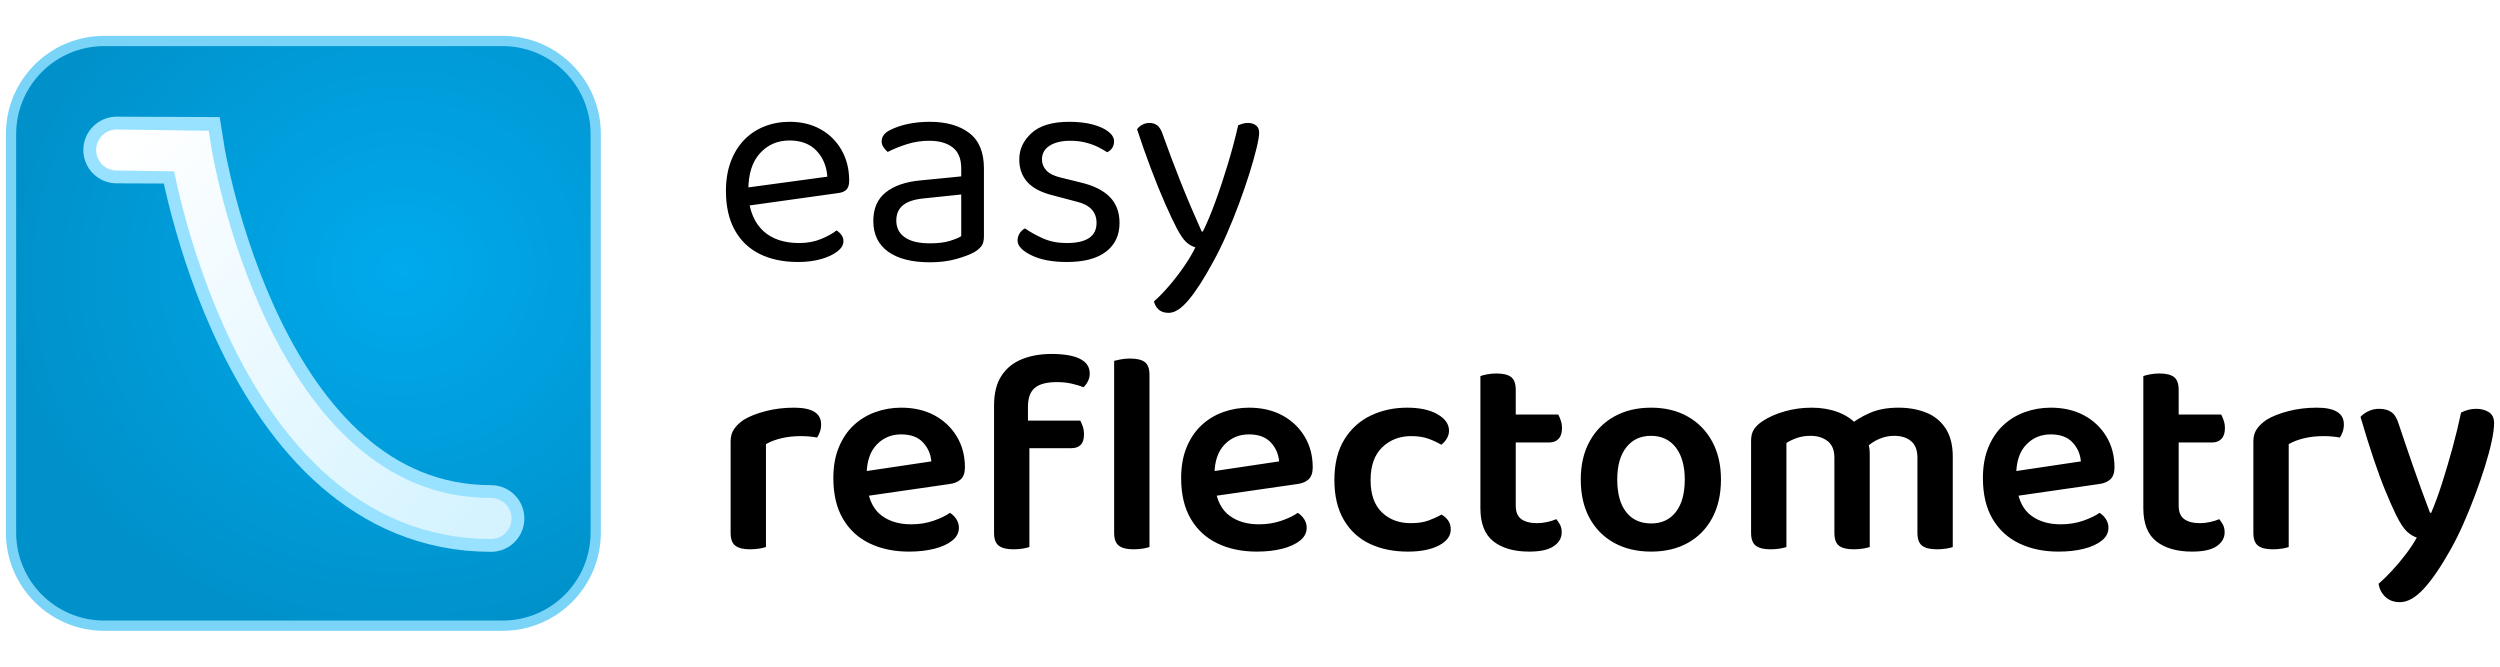
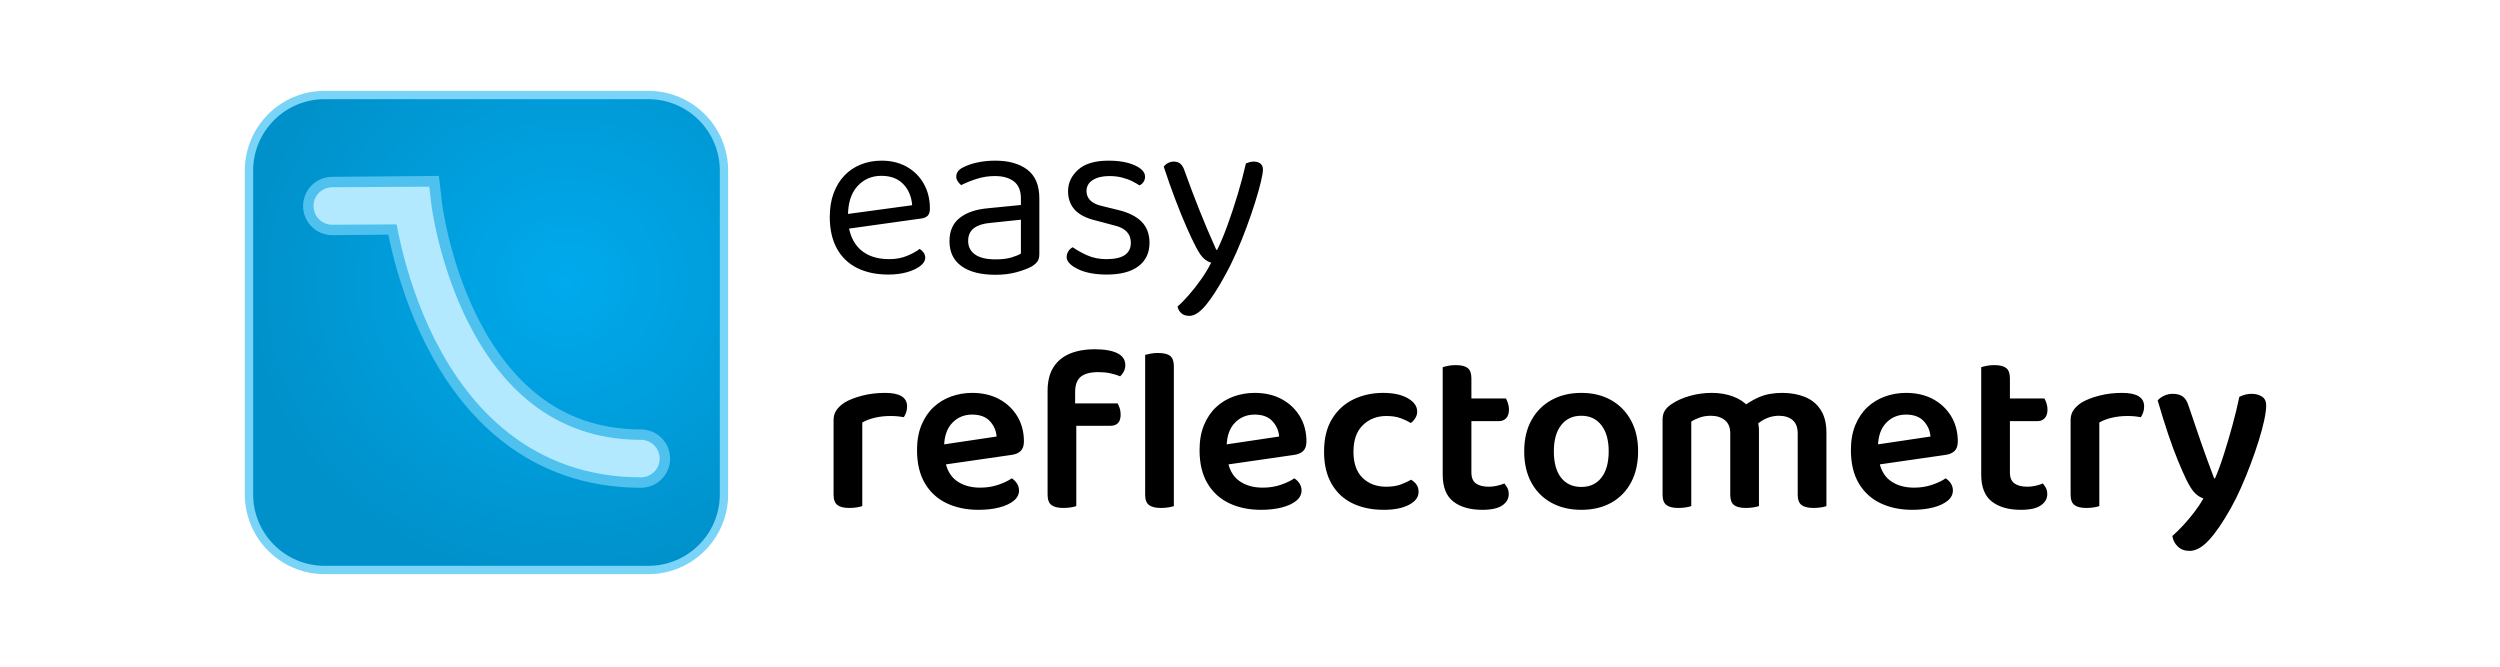
- <svg xmlns="http://www.w3.org/2000/svg" xmlns:ns1="https://boxy-svg.com" viewBox="0 0 243 65" height="48px" width="180px">
+ <svg xmlns="http://www.w3.org/2000/svg" xmlns:ns1="https://boxy-svg.com" viewBox="0 0 268 80" width="180px" height="48px">
  <defs>
    <ns1:grid x="0" y="0" width="190" height="80" />
    <radialGradient gradientUnits="userSpaceOnUse" cx="368.637" cy="503.712" r="470" id="gradient-2" gradientTransform="matrix(1.355421, -0.173762, 0.163223, 1.273213, 88.17438, -170.6145)">
      <stop offset="0" style="stop-color: rgb(0, 170, 237);" />
      <stop offset="1" style="stop-color: rgb(0, 145, 202);" />
    </radialGradient>
-     <linearGradient gradientUnits="userSpaceOnUse" x1="510" y1="210" x2="510" y2="812.978" id="gradient-0" gradientTransform="matrix(0.604129, -0.741825, 0.996279, 0.9997, -308.6637, 376.6442)">
-       <stop offset="0" style="stop-color: rgb(100% 100% 100%)" />
-       <stop offset="1" style="stop-color: rgb(212, 243, 255);" />
-     </linearGradient>
  </defs>
-   <g transform="matrix(0.342024, 0, 0, 0.342024, -3.653638, 0.318518)">
+   <g transform="matrix(0.341978, 0, 0, 0.341978, 9.524829, 7.722592)">
    <g transform="matrix(0.174204, 0, 0, 0.174204, 7.222769, 5.247252)">
      <rect style="stroke: rgb(121, 212, 248); stroke-linecap: round; stroke-miterlimit: 4; stroke-dasharray: none; stroke-opacity: 1; paint-order: stroke markers; fill-opacity: 1; fill: url(&quot;#gradient-2&quot;); stroke-width: 33.572px;" id="rect949" width="940" height="940" x="40" y="40" ry="144.011" />
-       <path style="fill: none; fill-opacity: 1; stroke-linecap: round; stroke-linejoin: miter; stroke-miterlimit: 4; stroke-dasharray: none; stroke-opacity: 1; stroke: rgb(152, 226, 255); stroke-width: 109.093px;" d="M 204.479 210 L 326.416 210.489 C 326.416 210.489 421.713 812.978 817.081 812.978" id="path961" />
-       <path style="fill: none; fill-opacity: 1; stroke-linecap: round; stroke-linejoin: miter; stroke-miterlimit: 4; stroke-dasharray: none; stroke-opacity: 1; stroke-width: 67.134px; stroke: url(&quot;#gradient-0&quot;);" d="M 204.479 210 L 326.332 211.714 C 326.332 211.714 421.713 812.978 817.081 812.978" id="path951" />
+       <g transform="matrix(1, 0, 0, 1, -8.23528, 11.15248)">
+         <path style="fill: none; fill-opacity: 1; stroke: rgb(78, 193, 239); stroke-linecap: round; stroke-linejoin: miter; stroke-miterlimit: 4; stroke-dasharray: none; stroke-opacity: 1; stroke-width: 117.501px;" d="M 207.59 244.015 L 370.013 242.655 C 370.013 242.655 428.066 752.82 829.333 752.82" id="path961" />
+         <path style="fill: none; fill-opacity: 1; stroke: rgb(179, 233, 255); stroke-linecap: round; stroke-linejoin: miter; stroke-miterlimit: 4; stroke-dasharray: none; stroke-opacity: 1; stroke-width: 75.536px;" d="M 207.59 244.015 L 369.375 243.109 C 369.375 243.109 428.066 752.82 829.333 752.82" id="path951" />
+       </g>
    </g>
    <g transform="matrix(1, 0, 0, 1, -3.848826, -4.564161)" style="">
-       <path d="M 224.881 62.515 L 224.553 57.355 L 249.287 53.997 Q 248.959 49.493 246.175 46.585 Q 243.39 43.678 238.476 43.678 Q 233.398 43.678 230.081 47.323 Q 226.764 50.967 226.764 57.765 L 226.764 59.567 Q 227.338 66.119 231.064 69.517 Q 234.79 72.916 241.261 72.916 Q 244.7 72.916 247.485 71.77 Q 250.27 70.623 251.908 69.313 Q 252.808 69.886 253.341 70.664 Q 253.873 71.442 253.873 72.425 Q 253.873 73.981 252.112 75.332 Q 250.351 76.684 247.444 77.503 Q 244.537 78.322 240.933 78.322 Q 234.627 78.322 229.999 76.028 Q 225.372 73.735 222.874 69.19 Q 220.376 64.644 220.376 58.092 Q 220.376 53.424 221.727 49.78 Q 223.079 46.135 225.495 43.596 Q 227.911 41.057 231.269 39.706 Q 234.627 38.354 238.558 38.354 Q 243.554 38.354 247.362 40.484 Q 251.17 42.613 253.341 46.422 Q 255.511 50.23 255.511 55.144 Q 255.511 56.946 254.692 57.724 Q 253.873 58.502 252.399 58.666 Z M 278.524 72.998 Q 281.964 72.998 284.216 72.302 Q 286.468 71.606 287.451 70.951 L 287.451 59.075 L 277.295 60.14 Q 273.036 60.467 270.989 62.024 Q 268.941 63.58 268.941 66.528 Q 268.941 69.558 271.357 71.278 Q 273.774 72.998 278.524 72.998 Z M 278.442 38.354 Q 285.567 38.354 289.744 41.549 Q 293.921 44.743 293.921 51.622 L 293.921 71.033 Q 293.921 72.834 293.225 73.776 Q 292.529 74.718 291.136 75.537 Q 289.171 76.602 285.895 77.503 Q 282.619 78.404 278.524 78.404 Q 270.825 78.404 266.607 75.373 Q 262.389 72.343 262.389 66.61 Q 262.389 61.286 265.952 58.461 Q 269.515 55.635 275.821 55.062 L 287.451 53.915 L 287.451 51.622 Q 287.451 47.527 284.994 45.644 Q 282.537 43.76 278.36 43.76 Q 275.002 43.76 271.931 44.743 Q 268.86 45.725 266.484 46.954 Q 265.829 46.381 265.297 45.603 Q 264.765 44.825 264.765 44.006 Q 264.765 41.876 267.14 40.73 Q 269.351 39.583 272.258 38.969 Q 275.166 38.354 278.442 38.354 Z M 332.577 67.183 Q 332.577 72.425 328.728 75.373 Q 324.878 78.322 317.589 78.322 Q 311.365 78.322 307.434 76.397 Q 303.503 74.472 303.503 72.179 Q 303.503 71.196 304.035 70.255 Q 304.567 69.313 305.632 68.739 Q 307.843 70.295 310.792 71.606 Q 313.74 72.916 317.507 72.916 Q 326.025 72.916 326.025 67.183 Q 326.025 64.808 324.592 63.293 Q 323.159 61.778 320.374 61.123 L 313.576 59.321 Q 308.58 58.092 306.287 55.513 Q 303.994 52.933 303.994 49.083 Q 303.994 44.743 307.516 41.549 Q 311.037 38.354 318.245 38.354 Q 322.094 38.354 324.96 39.133 Q 327.827 39.911 329.424 41.18 Q 331.021 42.449 331.021 43.924 Q 331.021 44.988 330.489 45.807 Q 329.956 46.626 329.055 47.036 Q 328.073 46.381 326.557 45.603 Q 325.042 44.825 322.995 44.292 Q 320.947 43.76 318.49 43.76 Q 314.887 43.76 312.675 45.152 Q 310.464 46.544 310.464 49.083 Q 310.464 50.885 311.733 52.237 Q 313.003 53.588 315.788 54.243 L 321.439 55.635 Q 327.008 56.946 329.792 59.771 Q 332.577 62.597 332.577 67.183 Z M 348.956 68.821 Q 347.563 66.2 345.598 61.737 Q 343.632 57.273 341.544 51.745 Q 339.455 46.217 337.572 40.484 Q 338.145 39.665 339.087 39.173 Q 340.029 38.682 341.093 38.682 Q 342.486 38.682 343.387 39.419 Q 344.287 40.156 344.861 41.876 Q 347.318 48.756 350.02 55.553 Q 352.723 62.351 355.999 69.64 L 356.327 69.64 Q 358.047 66.2 359.93 61.041 Q 361.814 55.881 363.534 50.148 Q 365.254 44.415 366.4 39.337 Q 366.974 39.092 367.67 38.887 Q 368.366 38.682 369.185 38.682 Q 370.577 38.682 371.478 39.378 Q 372.379 40.074 372.379 41.467 Q 372.379 42.777 371.642 45.848 Q 370.905 48.92 369.635 52.974 Q 368.366 57.028 366.687 61.573 Q 365.008 66.119 363.083 70.5 Q 361.159 74.882 359.193 78.404 Q 355.426 85.365 352.314 89.092 Q 349.201 92.818 346.581 92.818 Q 344.697 92.818 343.673 91.835 Q 342.649 90.852 342.404 89.542 Q 344.206 87.986 346.458 85.406 Q 348.71 82.826 350.798 79.837 Q 352.887 76.847 354.197 74.145 Q 352.805 73.735 351.617 72.671 Q 350.43 71.606 348.956 68.821 Z" style="line-height: 191.825px; text-wrap-mode: nowrap;" />
-       <path d="M 231.783 130.247 L 231.783 141.467 L 221.71 141.467 L 221.71 129.428 Q 221.71 127.381 222.692 125.947 Q 223.675 124.514 225.477 123.286 Q 227.934 121.811 231.701 120.829 Q 235.469 119.846 239.809 119.846 Q 247.508 119.846 247.508 124.596 Q 247.508 125.743 247.18 126.684 Q 246.853 127.626 246.361 128.363 Q 245.542 128.2 244.314 128.077 Q 243.085 127.954 241.693 127.954 Q 238.745 127.954 236.165 128.568 Q 233.585 129.182 231.783 130.247 Z M 221.71 138.109 L 231.783 138.601 L 231.783 159.567 Q 231.128 159.813 229.9 160.018 Q 228.671 160.222 227.197 160.222 Q 224.412 160.222 223.061 159.199 Q 221.71 158.175 221.71 155.554 Z M 257.383 145.48 L 256.974 138.437 L 278.923 135.161 Q 278.677 132.049 276.548 129.756 Q 274.418 127.462 270.323 127.462 Q 266.146 127.462 263.362 130.37 Q 260.577 133.277 260.495 138.683 L 260.741 142.942 Q 261.478 148.183 264.795 150.64 Q 268.112 153.097 273.19 153.097 Q 276.63 153.097 279.578 152.073 Q 282.526 151.05 284.246 149.821 Q 285.393 150.558 286.089 151.664 Q 286.785 152.77 286.785 154.08 Q 286.785 156.209 284.901 157.724 Q 283.018 159.24 279.824 160.059 Q 276.63 160.878 272.535 160.878 Q 266.228 160.878 261.355 158.543 Q 256.482 156.209 253.738 151.541 Q 250.995 146.873 250.995 139.911 Q 250.995 134.915 252.551 131.148 Q 254.107 127.381 256.769 124.883 Q 259.431 122.385 262.952 121.115 Q 266.474 119.846 270.323 119.846 Q 275.729 119.846 279.783 122.016 Q 283.837 124.186 286.171 128.036 Q 288.505 131.885 288.505 136.881 Q 288.505 139.174 287.317 140.28 Q 286.13 141.385 284.001 141.631 Z M 304.916 131.394 L 304.916 123.531 L 321.378 123.531 Q 321.706 124.105 322.074 125.128 Q 322.443 126.152 322.443 127.462 Q 322.443 129.51 321.501 130.452 Q 320.559 131.394 318.839 131.394 Z M 306.472 119.6 L 306.472 130.165 L 296.808 130.165 L 296.808 119.191 Q 296.808 114.031 298.896 110.796 Q 300.985 107.561 304.711 106.046 Q 308.438 104.53 313.188 104.53 Q 318.512 104.53 321.296 105.923 Q 324.081 107.315 324.081 110.1 Q 324.081 111.328 323.548 112.352 Q 323.016 113.376 322.279 114.031 Q 320.723 113.376 318.798 112.966 Q 316.874 112.557 314.744 112.557 Q 310.403 112.557 308.438 114.195 Q 306.472 115.833 306.472 119.6 Z M 296.808 127.299 L 306.882 127.299 L 306.882 159.567 Q 306.227 159.813 304.998 160.018 Q 303.77 160.222 302.295 160.222 Q 299.511 160.222 298.159 159.199 Q 296.808 158.175 296.808 155.554 Z M 331.042 138.109 L 341.116 138.601 L 341.116 159.567 Q 340.461 159.813 339.232 160.018 Q 338.004 160.222 336.53 160.222 Q 333.745 160.222 332.394 159.199 Q 331.042 158.175 331.042 155.554 Z M 341.116 143.761 L 331.042 143.269 L 331.042 106.496 Q 331.616 106.332 332.885 106.087 Q 334.154 105.841 335.547 105.841 Q 338.495 105.841 339.806 106.865 Q 341.116 107.888 341.116 110.509 Z M 356.529 145.48 L 356.12 138.437 L 378.069 135.161 Q 377.823 132.049 375.694 129.756 Q 373.565 127.462 369.47 127.462 Q 365.293 127.462 362.508 130.37 Q 359.724 133.277 359.642 138.683 L 359.887 142.942 Q 360.624 148.183 363.941 150.64 Q 367.258 153.097 372.336 153.097 Q 375.776 153.097 378.724 152.073 Q 381.673 151.05 383.393 149.821 Q 384.539 150.558 385.235 151.664 Q 385.932 152.77 385.932 154.08 Q 385.932 156.209 384.048 157.724 Q 382.164 159.24 378.97 160.059 Q 375.776 160.878 371.681 160.878 Q 365.375 160.878 360.502 158.543 Q 355.629 156.209 352.885 151.541 Q 350.141 146.873 350.141 139.911 Q 350.141 134.915 351.697 131.148 Q 353.253 127.381 355.915 124.883 Q 358.577 122.385 362.099 121.115 Q 365.62 119.846 369.47 119.846 Q 374.875 119.846 378.929 122.016 Q 382.983 124.186 385.317 128.036 Q 387.651 131.885 387.651 136.881 Q 387.651 139.174 386.464 140.28 Q 385.276 141.385 383.147 141.631 Z M 415.692 127.954 Q 410.778 127.954 407.461 131.148 Q 404.144 134.342 404.144 140.485 Q 404.144 146.545 407.339 149.657 Q 410.533 152.77 415.61 152.77 Q 418.641 152.77 420.729 151.991 Q 422.818 151.213 424.374 150.313 Q 425.602 151.05 426.298 152.073 Q 426.995 153.097 426.995 154.571 Q 426.995 157.356 423.637 159.117 Q 420.279 160.878 414.791 160.878 Q 408.567 160.878 403.858 158.625 Q 399.149 156.373 396.487 151.787 Q 393.825 147.2 393.825 140.485 Q 393.825 133.523 396.651 128.937 Q 399.476 124.35 404.185 122.098 Q 408.895 119.846 414.546 119.846 Q 419.951 119.846 423.227 121.729 Q 426.503 123.613 426.503 126.398 Q 426.503 127.626 425.848 128.691 Q 425.193 129.756 424.292 130.411 Q 422.654 129.428 420.606 128.691 Q 418.559 127.954 415.692 127.954 Z M 435.451 138.109 L 445.525 138.109 L 445.525 147.774 Q 445.525 150.476 447.122 151.623 Q 448.719 152.77 451.667 152.77 Q 452.978 152.77 454.493 152.442 Q 456.008 152.114 457.073 151.623 Q 457.646 152.278 458.137 153.179 Q 458.629 154.08 458.629 155.39 Q 458.629 157.765 456.377 159.322 Q 454.124 160.878 449.374 160.878 Q 442.904 160.878 439.178 157.97 Q 435.451 155.063 435.451 148.511 Z M 441.594 129.756 L 441.594 121.811 L 457.646 121.811 Q 457.974 122.385 458.342 123.449 Q 458.711 124.514 458.711 125.661 Q 458.711 127.708 457.728 128.732 Q 456.745 129.756 455.189 129.756 Z M 445.525 140.321 L 435.451 140.321 L 435.451 110.837 Q 436.106 110.591 437.376 110.345 Q 438.645 110.1 440.038 110.1 Q 442.904 110.1 444.214 111.123 Q 445.525 112.147 445.525 114.768 Z M 504.026 140.321 Q 504.026 146.627 501.572 151.237 Q 499.117 155.848 494.645 158.363 Q 490.174 160.878 484.125 160.878 Q 478.079 160.878 473.567 158.38 Q 469.055 155.882 466.557 151.295 Q 464.059 146.709 464.059 140.321 Q 464.059 134.011 466.598 129.426 Q 469.137 124.842 473.641 122.344 Q 478.146 119.846 484.112 119.846 Q 490.077 119.846 494.551 122.375 Q 499.026 124.905 501.526 129.501 Q 504.026 134.096 504.026 140.321 Z M 484.072 127.872 Q 479.62 127.872 477.04 131.148 Q 474.46 134.424 474.46 140.321 Q 474.46 146.381 477.009 149.616 Q 479.557 152.851 484.125 152.851 Q 488.629 152.851 491.168 149.575 Q 493.707 146.299 493.707 140.321 Q 493.707 134.506 491.149 131.189 Q 488.591 127.872 484.072 127.872 Z M 546.436 132.95 L 546.436 142.286 L 536.362 142.286 L 536.362 134.096 Q 536.362 130.902 534.437 129.387 Q 532.513 127.872 529.564 127.872 Q 527.435 127.872 525.674 128.486 Q 523.913 129.1 522.685 129.919 L 522.685 142.286 L 512.611 142.286 L 512.611 129.264 Q 512.611 127.299 513.43 126.029 Q 514.249 124.76 515.887 123.695 Q 518.426 121.975 522.152 120.91 Q 525.879 119.846 529.892 119.846 Q 533.905 119.846 537.263 121.074 Q 540.621 122.303 542.75 124.678 Q 543.324 125.169 543.815 125.661 Q 544.306 126.152 544.634 126.807 Q 545.371 128.036 545.903 129.633 Q 546.436 131.23 546.436 132.95 Z M 570.105 133.769 L 570.105 142.286 L 560.031 142.286 L 560.031 134.096 Q 560.031 130.902 558.229 129.387 Q 556.428 127.872 553.397 127.872 Q 551.186 127.872 549.098 128.773 Q 547.009 129.674 545.535 131.148 L 540.457 125.005 Q 542.996 122.876 546.436 121.361 Q 549.876 119.846 554.626 119.846 Q 558.967 119.846 562.488 121.238 Q 566.01 122.63 568.057 125.743 Q 570.105 128.855 570.105 133.769 Z M 512.611 138.355 L 522.685 138.355 L 522.685 159.567 Q 522.03 159.813 520.801 160.018 Q 519.573 160.222 518.098 160.222 Q 515.314 160.222 513.962 159.199 Q 512.611 158.175 512.611 155.554 Z M 536.362 138.355 L 546.436 138.355 L 546.436 159.567 Q 545.781 159.813 544.511 160.018 Q 543.242 160.222 541.849 160.222 Q 538.983 160.222 537.673 159.199 Q 536.362 158.175 536.362 155.554 Z M 560.031 138.355 L 570.105 138.355 L 570.105 159.567 Q 569.532 159.813 568.262 160.018 Q 566.993 160.222 565.6 160.222 Q 562.734 160.222 561.383 159.199 Q 560.031 158.175 560.031 155.554 Z M 585.086 145.48 L 584.677 138.437 L 606.626 135.161 Q 606.38 132.049 604.251 129.756 Q 602.121 127.462 598.026 127.462 Q 593.849 127.462 591.065 130.37 Q 588.28 133.277 588.198 138.683 L 588.444 142.942 Q 589.181 148.183 592.498 150.64 Q 595.815 153.097 600.893 153.097 Q 604.333 153.097 607.281 152.073 Q 610.229 151.05 611.949 149.821 Q 613.096 150.558 613.792 151.664 Q 614.488 152.77 614.488 154.08 Q 614.488 156.209 612.604 157.724 Q 610.721 159.24 607.527 160.059 Q 604.333 160.878 600.238 160.878 Q 593.931 160.878 589.058 158.543 Q 584.185 156.209 581.441 151.541 Q 578.698 146.873 578.698 139.911 Q 578.698 134.915 580.254 131.148 Q 581.81 127.381 584.472 124.883 Q 587.134 122.385 590.655 121.115 Q 594.177 119.846 598.026 119.846 Q 603.432 119.846 607.486 122.016 Q 611.54 124.186 613.874 128.036 Q 616.208 131.885 616.208 136.881 Q 616.208 139.174 615.02 140.28 Q 613.833 141.385 611.704 141.631 Z M 624.429 138.109 L 634.503 138.109 L 634.503 147.774 Q 634.503 150.476 636.1 151.623 Q 637.697 152.77 640.645 152.77 Q 641.956 152.77 643.471 152.442 Q 644.986 152.114 646.051 151.623 Q 646.624 152.278 647.115 153.179 Q 647.607 154.08 647.607 155.39 Q 647.607 157.765 645.355 159.322 Q 643.102 160.878 638.352 160.878 Q 631.882 160.878 628.156 157.97 Q 624.429 155.063 624.429 148.511 Z M 630.572 129.756 L 630.572 121.811 L 646.624 121.811 Q 646.952 122.385 647.32 123.449 Q 647.689 124.514 647.689 125.661 Q 647.689 127.708 646.706 128.732 Q 645.723 129.756 644.167 129.756 Z M 634.503 140.321 L 624.429 140.321 L 624.429 110.837 Q 625.084 110.591 626.354 110.345 Q 627.623 110.1 629.015 110.1 Q 631.882 110.1 633.192 111.123 Q 634.503 112.147 634.503 114.768 Z M 665.872 130.247 L 665.872 141.467 L 655.798 141.467 L 655.798 129.428 Q 655.798 127.381 656.781 125.947 Q 657.763 124.514 659.565 123.286 Q 662.022 121.811 665.79 120.829 Q 669.557 119.846 673.898 119.846 Q 681.596 119.846 681.596 124.596 Q 681.596 125.743 681.269 126.684 Q 680.941 127.626 680.45 128.363 Q 679.631 128.2 678.402 128.077 Q 677.174 127.954 675.781 127.954 Q 672.833 127.954 670.253 128.568 Q 667.673 129.182 665.872 130.247 Z M 655.798 138.109 L 665.872 138.601 L 665.872 159.567 Q 665.216 159.813 663.988 160.018 Q 662.759 160.222 661.285 160.222 Q 658.501 160.222 657.149 159.199 Q 655.798 158.175 655.798 155.554 Z M 696.494 150.476 Q 695.183 147.774 693.504 143.72 Q 691.825 139.666 690.024 134.301 Q 688.222 128.937 686.338 122.467 Q 687.239 121.484 688.631 120.829 Q 690.024 120.173 691.662 120.173 Q 693.791 120.173 695.142 121.115 Q 696.494 122.057 697.231 124.514 Q 699.36 130.902 701.53 137.127 Q 703.701 143.351 706.158 149.821 L 706.485 149.821 Q 708.042 146.218 709.598 141.344 Q 711.154 136.471 712.587 131.23 Q 714.02 125.988 715.003 121.238 Q 715.986 120.747 717.051 120.46 Q 718.115 120.173 719.344 120.173 Q 721.391 120.173 722.906 121.115 Q 724.422 122.057 724.422 124.268 Q 724.422 126.234 723.725 129.469 Q 723.029 132.704 721.801 136.635 Q 720.572 140.566 718.975 144.825 Q 717.378 149.084 715.617 153.056 Q 713.856 157.028 712.055 160.222 Q 707.878 167.675 704.356 171.484 Q 700.834 175.292 697.558 175.292 Q 695.019 175.292 693.422 173.777 Q 691.825 172.262 691.498 170.05 Q 693.3 168.494 695.306 166.324 Q 697.313 164.154 699.196 161.697 Q 701.08 159.24 702.39 156.865 Q 700.998 156.455 699.606 155.186 Q 698.214 153.916 696.494 150.476 Z" style="line-height: 191.825px; text-wrap-mode: nowrap;" />
+       <path d="M 224.881 62.515 L 224.553 57.355 L 249.287 53.997 Q 248.959 49.493 246.175 46.585 Q 243.39 43.678 238.476 43.678 Q 233.398 43.678 230.081 47.323 Q 226.764 50.967 226.764 57.765 L 226.764 59.567 Q 227.338 66.119 231.064 69.517 Q 234.791 72.916 241.261 72.916 Q 244.7 72.916 247.485 71.77 Q 250.27 70.623 251.908 69.313 Q 252.809 69.886 253.341 70.664 Q 253.873 71.442 253.873 72.425 Q 253.873 73.981 252.112 75.332 Q 250.352 76.684 247.444 77.503 Q 244.537 78.322 240.933 78.322 Q 234.627 78.322 229.999 76.029 Q 225.372 73.735 222.874 69.19 Q 220.376 64.644 220.376 58.092 Q 220.376 53.424 221.727 49.78 Q 223.079 46.135 225.495 43.596 Q 227.911 41.057 231.269 39.706 Q 234.627 38.355 238.558 38.355 Q 243.554 38.355 247.362 40.484 Q 251.171 42.613 253.341 46.422 Q 255.511 50.23 255.511 55.144 Q 255.511 56.946 254.692 57.724 Q 253.873 58.502 252.399 58.666 Z M 278.517 72.998 Q 281.957 72.998 284.21 72.302 Q 286.462 71.606 287.445 70.951 L 287.445 59.075 L 277.289 60.14 Q 273.03 60.468 270.983 62.024 Q 268.935 63.58 268.935 66.528 Q 268.935 69.558 271.351 71.278 Q 273.767 72.998 278.517 72.998 Z M 278.436 38.355 Q 285.561 38.355 289.738 41.549 Q 293.915 44.743 293.915 51.622 L 293.915 71.033 Q 293.915 72.834 293.219 73.776 Q 292.522 74.718 291.13 75.537 Q 289.164 76.602 285.888 77.503 Q 282.612 78.404 278.517 78.404 Q 270.819 78.404 266.601 75.373 Q 262.383 72.343 262.383 66.61 Q 262.383 61.287 265.946 58.461 Q 269.508 55.635 275.815 55.062 L 287.445 53.916 L 287.445 51.622 Q 287.445 47.527 284.988 45.644 Q 282.531 43.76 278.354 43.76 Q 274.996 43.76 271.925 44.743 Q 268.853 45.726 266.478 46.954 Q 265.823 46.381 265.291 45.603 Q 264.758 44.825 264.758 44.006 Q 264.758 41.876 267.133 40.73 Q 269.345 39.583 272.252 38.969 Q 275.16 38.355 278.436 38.355 Z M 332.572 67.183 Q 332.572 72.425 328.723 75.373 Q 324.874 78.322 317.584 78.322 Q 311.36 78.322 307.429 76.397 Q 303.498 74.472 303.498 72.179 Q 303.498 71.196 304.03 70.255 Q 304.562 69.313 305.627 68.739 Q 307.838 70.296 310.787 71.606 Q 313.735 72.916 317.503 72.916 Q 326.02 72.916 326.02 67.183 Q 326.02 64.808 324.587 63.293 Q 323.154 61.778 320.369 61.123 L 313.571 59.321 Q 308.575 58.092 306.282 55.513 Q 303.989 52.933 303.989 49.083 Q 303.989 44.743 307.511 41.549 Q 311.032 38.355 318.24 38.355 Q 322.089 38.355 324.955 39.133 Q 327.822 39.911 329.419 41.18 Q 331.016 42.45 331.016 43.924 Q 331.016 44.988 330.484 45.807 Q 329.951 46.626 329.05 47.036 Q 328.068 46.381 326.553 45.603 Q 325.037 44.825 322.99 44.292 Q 320.942 43.76 318.485 43.76 Q 314.882 43.76 312.67 45.152 Q 310.459 46.545 310.459 49.083 Q 310.459 50.885 311.729 52.237 Q 312.998 53.588 315.783 54.243 L 321.434 55.635 Q 327.003 56.946 329.788 59.771 Q 332.572 62.597 332.572 67.183 Z M 348.953 68.821 Q 347.561 66.201 345.595 61.737 Q 343.63 57.273 341.541 51.745 Q 339.453 46.217 337.569 40.484 Q 338.142 39.665 339.084 39.174 Q 340.026 38.682 341.091 38.682 Q 342.483 38.682 343.384 39.419 Q 344.285 40.156 344.858 41.876 Q 347.315 48.756 350.018 55.554 Q 352.72 62.351 355.996 69.64 L 356.324 69.64 Q 358.044 66.201 359.928 61.041 Q 361.811 55.881 363.531 50.148 Q 365.251 44.415 366.398 39.337 Q 366.971 39.092 367.667 38.887 Q 368.363 38.682 369.182 38.682 Q 370.575 38.682 371.476 39.378 Q 372.376 40.074 372.376 41.467 Q 372.376 42.777 371.639 45.848 Q 370.902 48.92 369.633 52.974 Q 368.363 57.028 366.684 61.573 Q 365.005 66.119 363.081 70.5 Q 361.156 74.882 359.191 78.404 Q 355.423 85.365 352.311 89.092 Q 349.199 92.818 346.578 92.818 Q 344.694 92.818 343.671 91.835 Q 342.647 90.852 342.401 89.542 Q 344.203 87.986 346.455 85.406 Q 348.707 82.826 350.796 79.837 Q 352.884 76.848 354.195 74.145 Q 352.802 73.735 351.615 72.671 Q 350.427 71.606 348.953 68.821 Z" style="line-height: 191.825px; text-wrap-mode: nowrap;" />
+       <path d="M 231.783 130.247 L 231.783 141.467 L 221.71 141.467 L 221.71 129.428 Q 221.71 127.381 222.692 125.947 Q 223.675 124.514 225.477 123.286 Q 227.934 121.811 231.701 120.829 Q 235.469 119.846 239.809 119.846 Q 247.508 119.846 247.508 124.596 Q 247.508 125.743 247.18 126.684 Q 246.853 127.626 246.361 128.363 Q 245.542 128.2 244.314 128.077 Q 243.085 127.954 241.693 127.954 Q 238.745 127.954 236.165 128.568 Q 233.585 129.182 231.783 130.247 Z M 221.71 138.109 L 231.783 138.601 L 231.783 159.567 Q 231.128 159.813 229.9 160.018 Q 228.671 160.222 227.197 160.222 Q 224.412 160.222 223.061 159.199 Q 221.71 158.175 221.71 155.554 Z M 257.38 145.48 L 256.97 138.437 L 278.92 135.161 Q 278.674 132.049 276.545 129.756 Q 274.415 127.462 270.32 127.462 Q 266.143 127.462 263.359 130.37 Q 260.574 133.277 260.492 138.683 L 260.738 142.942 Q 261.475 148.183 264.792 150.64 Q 268.109 153.097 273.187 153.097 Q 276.626 153.097 279.575 152.073 Q 282.523 151.05 284.243 149.821 Q 285.39 150.558 286.086 151.664 Q 286.782 152.77 286.782 154.08 Q 286.782 156.209 284.898 157.724 Q 283.015 159.24 279.821 160.059 Q 276.626 160.878 272.531 160.878 Q 266.225 160.878 261.352 158.543 Q 256.479 156.209 253.735 151.541 Q 250.992 146.873 250.992 139.911 Q 250.992 134.915 252.548 131.148 Q 254.104 127.381 256.766 124.883 Q 259.427 122.385 262.949 121.115 Q 266.471 119.846 270.32 119.846 Q 275.726 119.846 279.78 122.016 Q 283.834 124.186 286.168 128.036 Q 288.502 131.885 288.502 136.881 Q 288.502 139.174 287.314 140.28 Q 286.127 141.385 283.997 141.631 Z M 304.916 131.394 L 304.916 123.531 L 321.378 123.531 Q 321.706 124.105 322.074 125.128 Q 322.443 126.152 322.443 127.462 Q 322.443 129.51 321.501 130.452 Q 320.559 131.394 318.839 131.394 Z M 306.472 119.6 L 306.472 130.165 L 296.808 130.165 L 296.808 119.191 Q 296.808 114.031 298.897 110.796 Q 300.985 107.561 304.712 106.046 Q 308.438 104.53 313.188 104.53 Q 318.512 104.53 321.296 105.923 Q 324.081 107.315 324.081 110.1 Q 324.081 111.328 323.549 112.352 Q 323.016 113.376 322.279 114.031 Q 320.723 113.376 318.798 112.966 Q 316.874 112.557 314.744 112.557 Q 310.404 112.557 308.438 114.195 Q 306.472 115.833 306.472 119.6 Z M 296.808 127.299 L 306.882 127.299 L 306.882 159.567 Q 306.227 159.813 304.998 160.018 Q 303.77 160.222 302.296 160.222 Q 299.511 160.222 298.16 159.199 Q 296.808 158.175 296.808 155.554 Z M 331.042 138.109 L 341.116 138.601 L 341.116 159.567 Q 340.461 159.813 339.232 160.018 Q 338.004 160.222 336.53 160.222 Q 333.745 160.222 332.394 159.199 Q 331.042 158.175 331.042 155.554 Z M 341.116 143.761 L 331.042 143.269 L 331.042 106.496 Q 331.616 106.332 332.885 106.087 Q 334.155 105.841 335.547 105.841 Q 338.495 105.841 339.806 106.865 Q 341.116 107.888 341.116 110.509 Z M 356.521 145.48 L 356.111 138.437 L 378.06 135.161 Q 377.815 132.049 375.685 129.756 Q 373.556 127.462 369.461 127.462 Q 365.284 127.462 362.499 130.37 Q 359.715 133.277 359.633 138.683 L 359.879 142.942 Q 360.616 148.183 363.933 150.64 Q 367.25 153.097 372.327 153.097 Q 375.767 153.097 378.716 152.073 Q 381.664 151.05 383.384 149.821 Q 384.53 150.558 385.227 151.664 Q 385.923 152.77 385.923 154.08 Q 385.923 156.209 384.039 157.724 Q 382.155 159.24 378.961 160.059 Q 375.767 160.878 371.672 160.878 Q 365.366 160.878 360.493 158.543 Q 355.62 156.209 352.876 151.541 Q 350.132 146.873 350.132 139.911 Q 350.132 134.915 351.689 131.148 Q 353.245 127.381 355.906 124.883 Q 358.568 122.385 362.09 121.115 Q 365.612 119.846 369.461 119.846 Q 374.866 119.846 378.92 122.016 Q 382.974 124.186 385.308 128.036 Q 387.643 131.885 387.643 136.881 Q 387.643 139.174 386.455 140.28 Q 385.268 141.385 383.138 141.631 Z M 415.687 127.954 Q 410.773 127.954 407.456 131.148 Q 404.139 134.342 404.139 140.485 Q 404.139 146.545 407.333 149.657 Q 410.527 152.77 415.605 152.77 Q 418.635 152.77 420.724 151.991 Q 422.812 151.213 424.368 150.313 Q 425.597 151.05 426.293 152.073 Q 426.989 153.097 426.989 154.571 Q 426.989 157.356 423.631 159.117 Q 420.273 160.878 414.786 160.878 Q 408.561 160.878 403.852 158.625 Q 399.143 156.373 396.481 151.787 Q 393.819 147.2 393.819 140.485 Q 393.819 133.523 396.645 128.937 Q 399.471 124.35 404.18 122.098 Q 408.889 119.846 414.54 119.846 Q 419.946 119.846 423.222 121.729 Q 426.498 123.613 426.498 126.398 Q 426.498 127.626 425.842 128.691 Q 425.187 129.756 424.286 130.411 Q 422.648 129.428 420.601 128.691 Q 418.553 127.954 415.687 127.954 Z M 435.45 138.109 L 445.524 138.109 L 445.524 147.774 Q 445.524 150.476 447.121 151.623 Q 448.718 152.77 451.666 152.77 Q 452.977 152.77 454.492 152.442 Q 456.007 152.114 457.072 151.623 Q 457.645 152.278 458.136 153.179 Q 458.628 154.08 458.628 155.39 Q 458.628 157.765 456.375 159.322 Q 454.123 160.878 449.373 160.878 Q 442.903 160.878 439.176 157.97 Q 435.45 155.063 435.45 148.511 Z M 441.592 129.756 L 441.592 121.811 L 457.645 121.811 Q 457.972 122.385 458.341 123.449 Q 458.71 124.514 458.71 125.661 Q 458.71 127.708 457.727 128.732 Q 456.744 129.756 455.188 129.756 Z M 445.524 140.321 L 435.45 140.321 L 435.45 110.837 Q 436.105 110.591 437.375 110.345 Q 438.644 110.1 440.036 110.1 Q 442.903 110.1 444.213 111.123 Q 445.524 112.147 445.524 114.768 Z M 504.019 140.321 Q 504.019 146.627 501.565 151.237 Q 499.11 155.848 494.638 158.363 Q 490.167 160.878 484.118 160.878 Q 478.072 160.878 473.56 158.38 Q 469.048 155.882 466.55 151.295 Q 464.052 146.709 464.052 140.321 Q 464.052 134.011 466.591 129.426 Q 469.13 124.842 473.635 122.344 Q 478.139 119.846 484.105 119.846 Q 490.07 119.846 494.545 122.375 Q 499.019 124.905 501.519 129.501 Q 504.019 134.096 504.019 140.321 Z M 484.065 127.872 Q 479.613 127.872 477.033 131.148 Q 474.454 134.424 474.454 140.321 Q 474.454 146.381 477.002 149.616 Q 479.55 152.851 484.118 152.851 Q 488.622 152.851 491.161 149.575 Q 493.7 146.299 493.7 140.321 Q 493.7 134.506 491.142 131.189 Q 488.584 127.872 484.065 127.872 Z M 546.43 132.95 L 546.43 142.286 L 536.356 142.286 L 536.356 134.096 Q 536.356 130.902 534.432 129.387 Q 532.507 127.872 529.559 127.872 Q 527.429 127.872 525.668 128.486 Q 523.908 129.1 522.679 129.919 L 522.679 142.286 L 512.605 142.286 L 512.605 129.264 Q 512.605 127.299 513.424 126.029 Q 514.243 124.76 515.881 123.695 Q 518.42 121.975 522.147 120.91 Q 525.873 119.846 529.886 119.846 Q 533.899 119.846 537.257 121.074 Q 540.615 122.303 542.745 124.678 Q 543.318 125.169 543.809 125.661 Q 544.301 126.152 544.628 126.807 Q 545.365 128.036 545.898 129.633 Q 546.43 131.23 546.43 132.95 Z M 570.099 133.769 L 570.099 142.286 L 560.026 142.286 L 560.026 134.096 Q 560.026 130.902 558.224 129.387 Q 556.422 127.872 553.392 127.872 Q 551.18 127.872 549.092 128.773 Q 547.003 129.674 545.529 131.148 L 540.451 125.005 Q 542.99 122.876 546.43 121.361 Q 549.87 119.846 554.62 119.846 Q 558.961 119.846 562.483 121.238 Q 566.004 122.63 568.052 125.743 Q 570.099 128.855 570.099 133.769 Z M 512.605 138.355 L 522.679 138.355 L 522.679 159.567 Q 522.024 159.813 520.795 160.018 Q 519.567 160.222 518.093 160.222 Q 515.308 160.222 513.957 159.199 Q 512.605 158.175 512.605 155.554 Z M 536.356 138.355 L 546.43 138.355 L 546.43 159.567 Q 545.775 159.813 544.505 160.018 Q 543.236 160.222 541.844 160.222 Q 538.977 160.222 537.667 159.199 Q 536.356 158.175 536.356 155.554 Z M 560.026 138.355 L 570.099 138.355 L 570.099 159.567 Q 569.526 159.813 568.256 160.018 Q 566.987 160.222 565.595 160.222 Q 562.728 160.222 561.377 159.199 Q 560.026 158.175 560.026 155.554 Z M 585.078 145.48 L 584.668 138.437 L 606.618 135.161 Q 606.372 132.049 604.242 129.756 Q 602.113 127.462 598.018 127.462 Q 593.841 127.462 591.057 130.37 Q 588.272 133.277 588.19 138.683 L 588.436 142.942 Q 589.173 148.183 592.49 150.64 Q 595.807 153.097 600.885 153.097 Q 604.324 153.097 607.273 152.073 Q 610.221 151.05 611.941 149.821 Q 613.088 150.558 613.784 151.664 Q 614.48 152.77 614.48 154.08 Q 614.48 156.209 612.596 157.724 Q 610.713 159.24 607.518 160.059 Q 604.324 160.878 600.229 160.878 Q 593.923 160.878 589.05 158.543 Q 584.177 156.209 581.433 151.541 Q 578.69 146.873 578.69 139.911 Q 578.69 134.915 580.246 131.148 Q 581.802 127.381 584.464 124.883 Q 587.125 122.385 590.647 121.115 Q 594.169 119.846 598.018 119.846 Q 603.423 119.846 607.478 122.016 Q 611.532 124.186 613.866 128.036 Q 616.2 131.885 616.2 136.881 Q 616.2 139.174 615.012 140.28 Q 613.825 141.385 611.695 141.631 Z M 624.417 138.109 L 634.49 138.109 L 634.49 147.774 Q 634.49 150.476 636.088 151.623 Q 637.685 152.77 640.633 152.77 Q 641.943 152.77 643.459 152.442 Q 644.974 152.114 646.038 151.623 Q 646.612 152.278 647.103 153.179 Q 647.594 154.08 647.594 155.39 Q 647.594 157.765 645.342 159.322 Q 643.09 160.878 638.34 160.878 Q 631.87 160.878 628.143 157.97 Q 624.417 155.063 624.417 148.511 Z M 630.559 129.756 L 630.559 121.811 L 646.612 121.811 Q 646.939 122.385 647.308 123.449 Q 647.676 124.514 647.676 125.661 Q 647.676 127.708 646.694 128.732 Q 645.711 129.756 644.155 129.756 Z M 634.49 140.321 L 624.417 140.321 L 624.417 110.837 Q 625.072 110.591 626.341 110.345 Q 627.611 110.1 629.003 110.1 Q 631.87 110.1 633.18 111.123 Q 634.49 112.147 634.49 114.768 Z M 665.858 130.247 L 665.858 141.467 L 655.785 141.467 L 655.785 129.428 Q 655.785 127.381 656.767 125.947 Q 657.75 124.514 659.552 123.286 Q 662.009 121.811 665.776 120.829 Q 669.544 119.846 673.884 119.846 Q 681.583 119.846 681.583 124.596 Q 681.583 125.743 681.255 126.684 Q 680.928 127.626 680.436 128.363 Q 679.617 128.2 678.389 128.077 Q 677.16 127.954 675.768 127.954 Q 672.82 127.954 670.24 128.568 Q 667.66 129.182 665.858 130.247 Z M 655.785 138.109 L 665.858 138.601 L 665.858 159.567 Q 665.203 159.813 663.975 160.018 Q 662.746 160.222 661.272 160.222 Q 658.487 160.222 657.136 159.199 Q 655.785 158.175 655.785 155.554 Z M 696.483 150.476 Q 695.173 147.774 693.494 143.72 Q 691.815 139.666 690.013 134.301 Q 688.211 128.937 686.328 122.467 Q 687.228 121.484 688.621 120.829 Q 690.013 120.173 691.651 120.173 Q 693.78 120.173 695.132 121.115 Q 696.483 122.057 697.22 124.514 Q 699.35 130.902 701.52 137.127 Q 703.69 143.351 706.147 149.821 L 706.475 149.821 Q 708.031 146.218 709.587 141.344 Q 711.143 136.471 712.576 131.23 Q 714.01 125.988 714.993 121.238 Q 715.975 120.747 717.04 120.46 Q 718.105 120.173 719.333 120.173 Q 721.381 120.173 722.896 121.115 Q 724.411 122.057 724.411 124.268 Q 724.411 126.234 723.715 129.469 Q 723.019 132.704 721.79 136.635 Q 720.562 140.566 718.965 144.825 Q 717.368 149.084 715.607 153.056 Q 713.846 157.028 712.044 160.222 Q 707.867 167.675 704.346 171.484 Q 700.824 175.292 697.548 175.292 Q 695.009 175.292 693.412 173.777 Q 691.815 172.262 691.487 170.05 Q 693.289 168.494 695.296 166.324 Q 697.302 164.154 699.186 161.697 Q 701.07 159.24 702.38 156.865 Q 700.988 156.455 699.595 155.186 Q 698.203 153.916 696.483 150.476 Z" style="line-height: 191.825px; text-wrap-mode: nowrap;" />
    </g>
  </g>
</svg>
